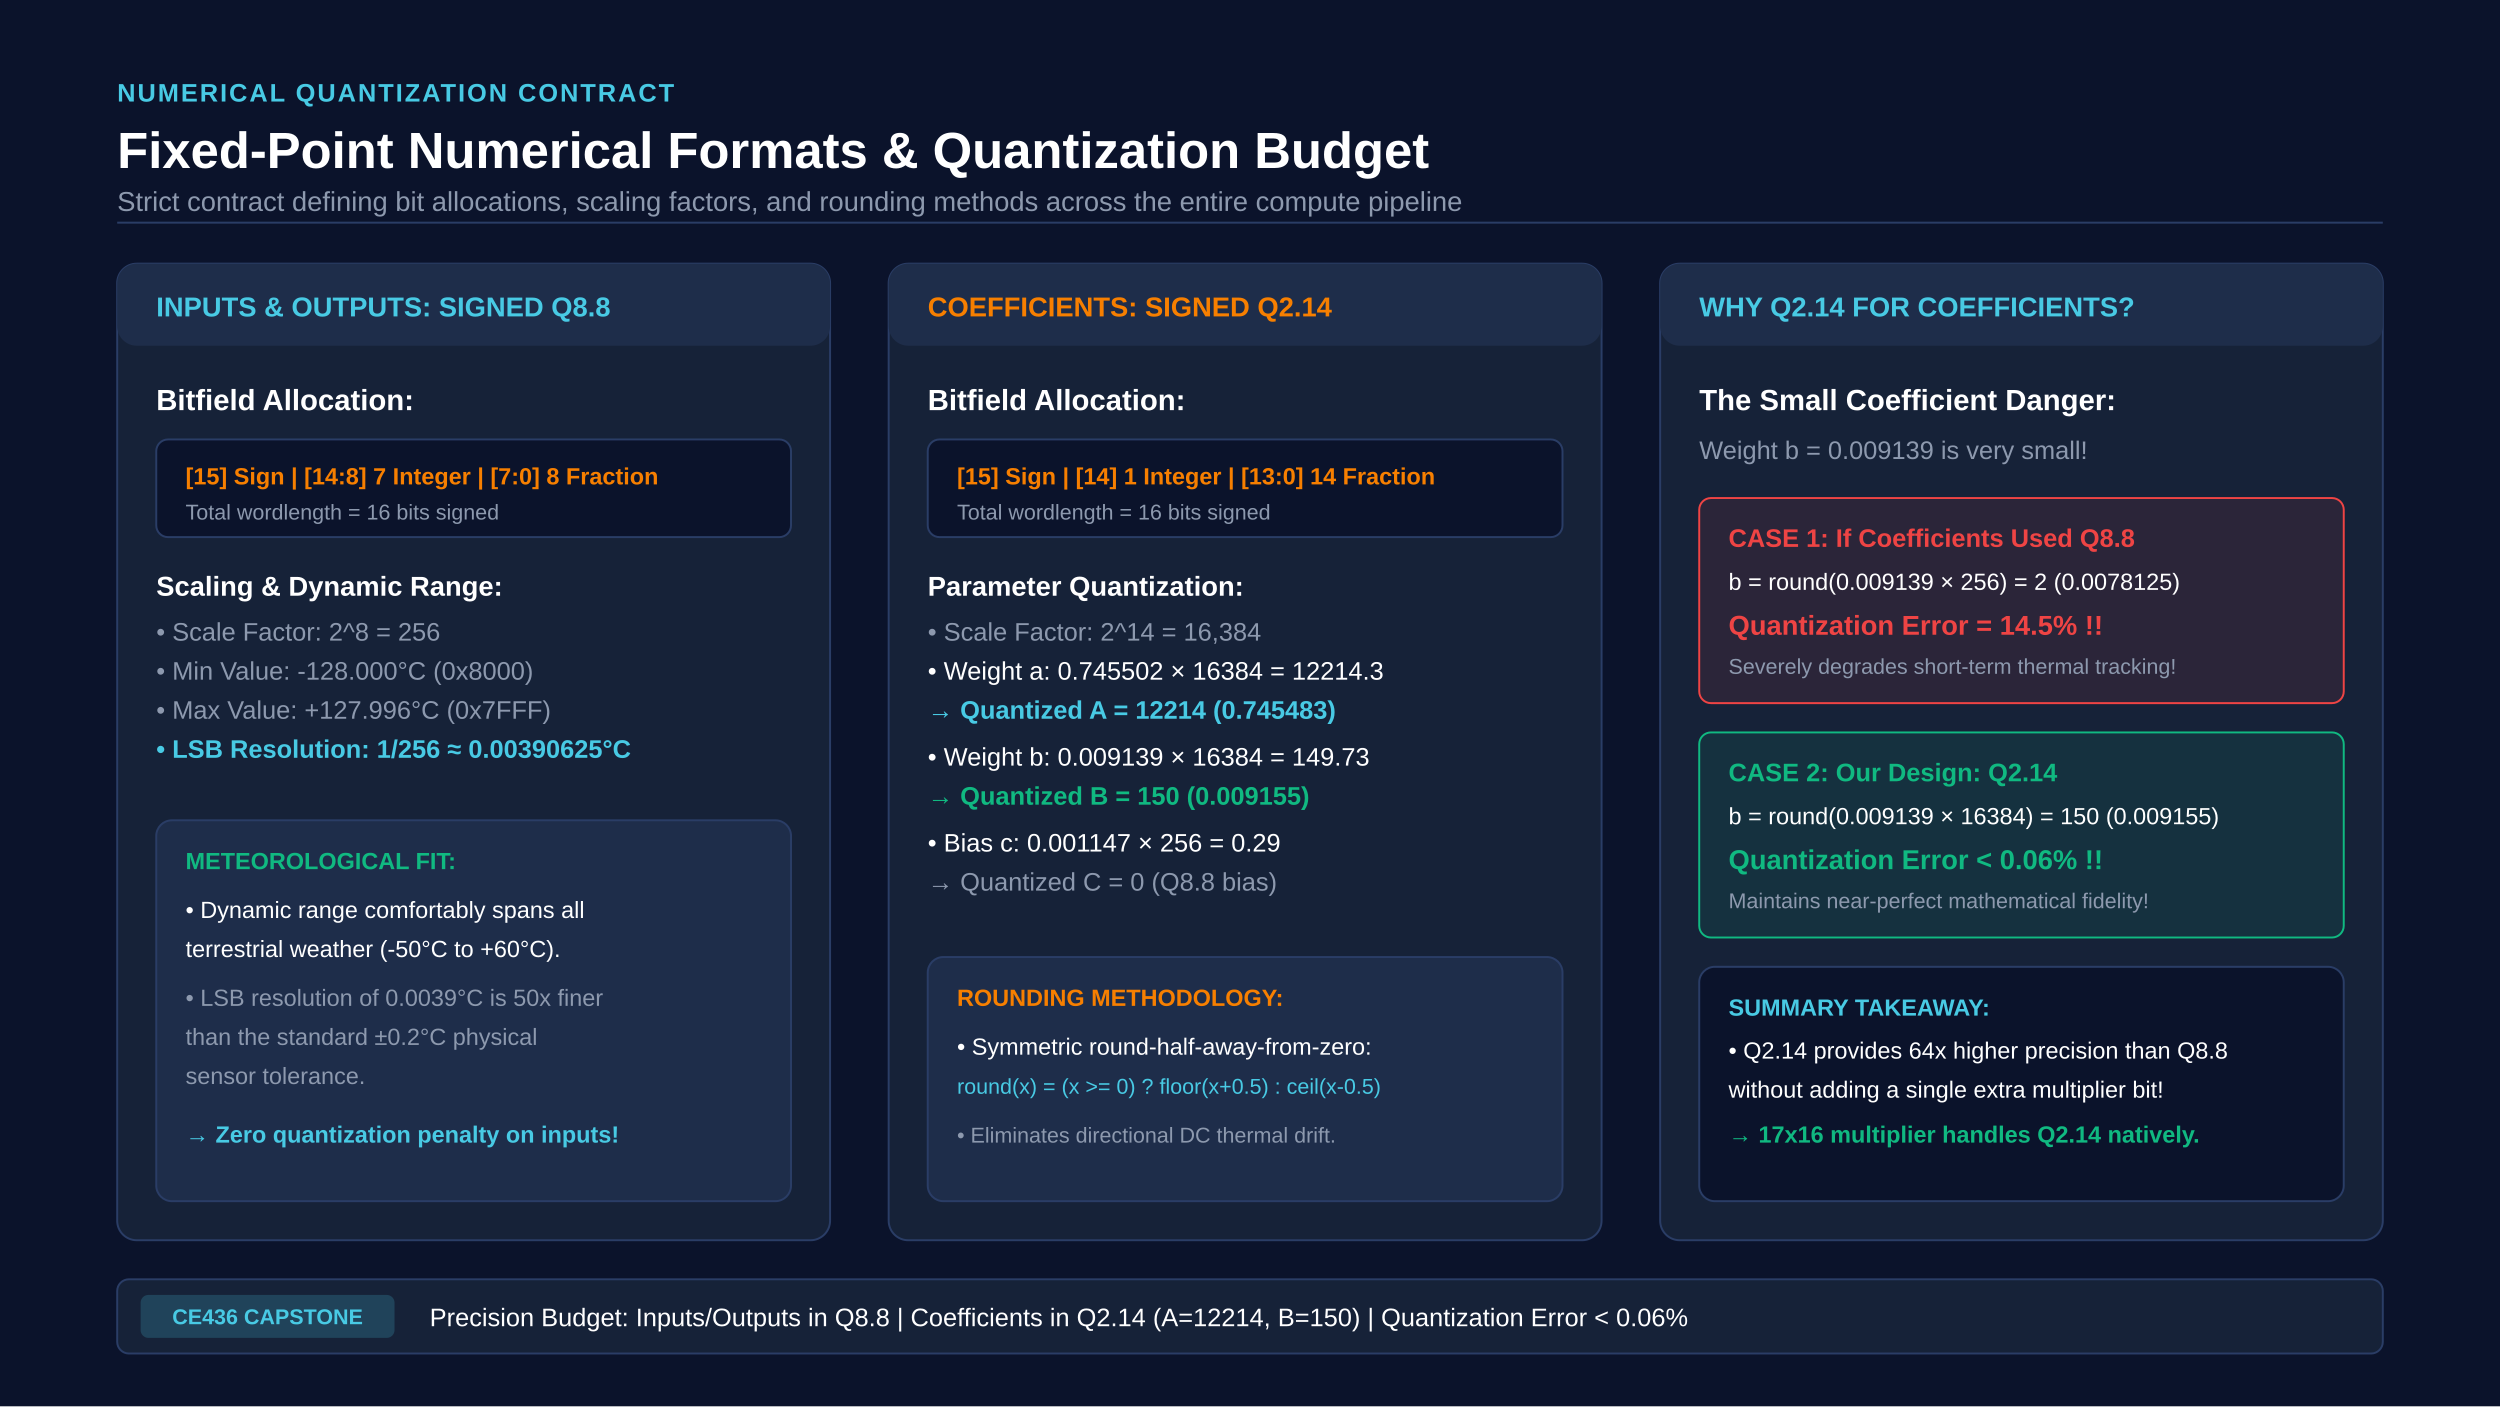
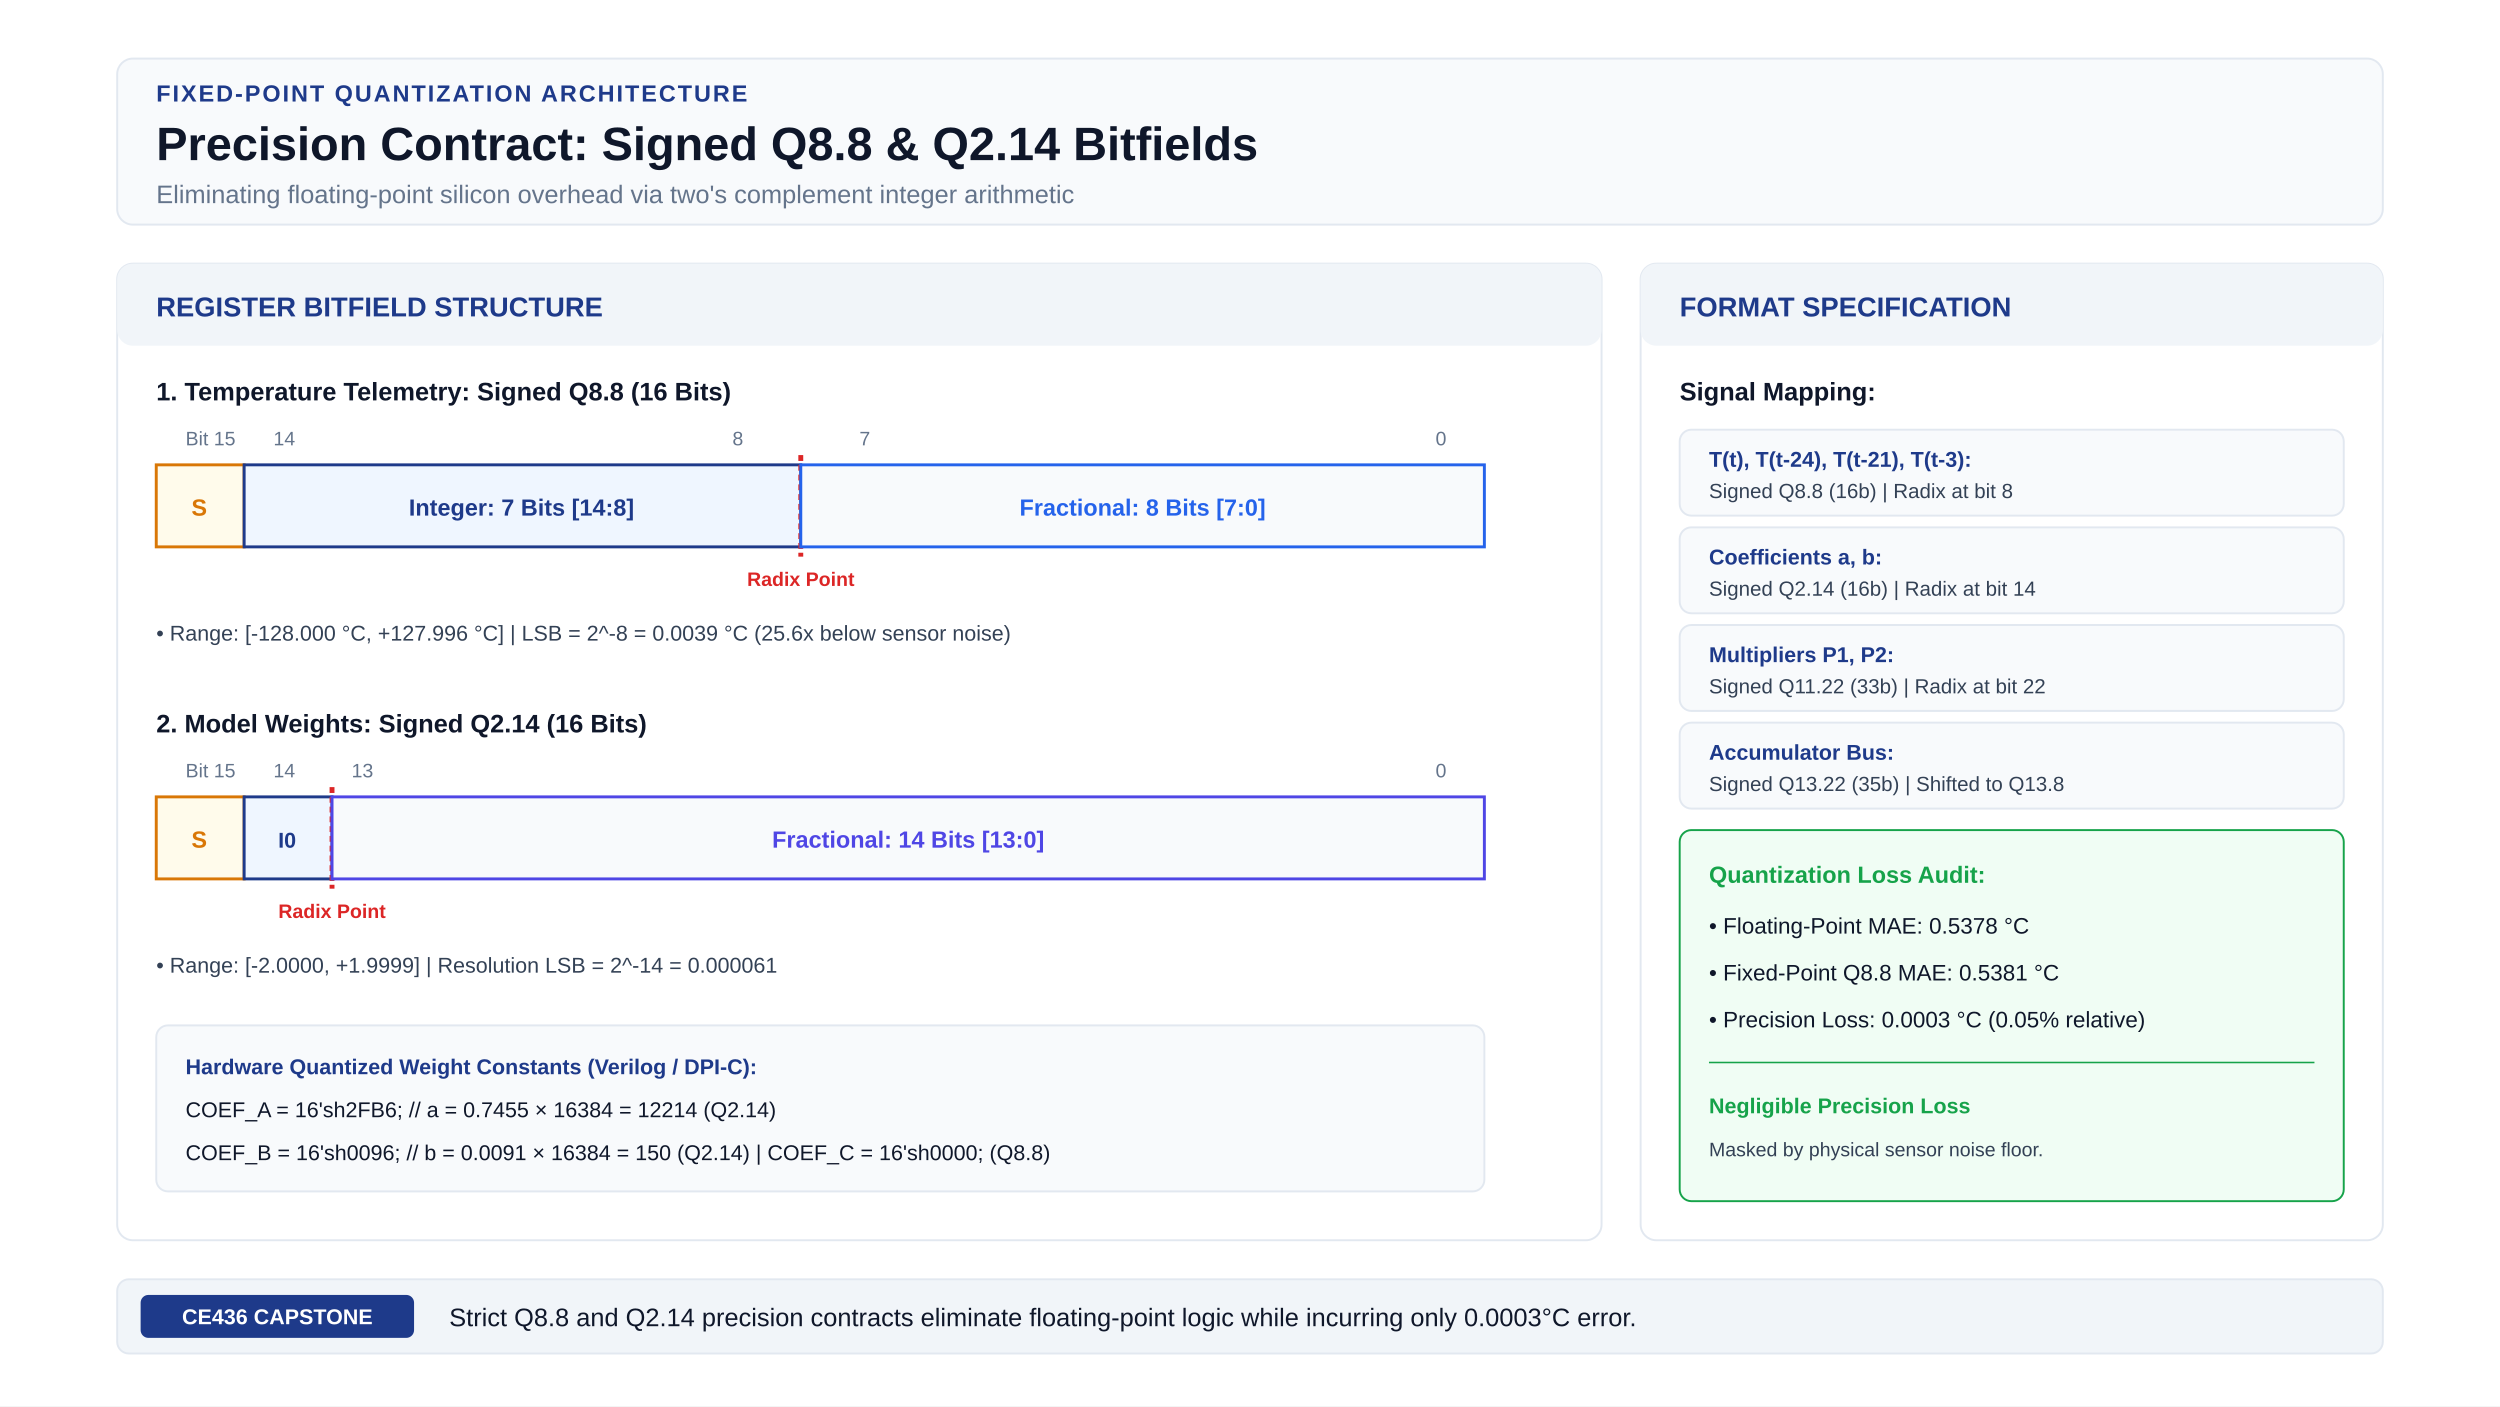
<svg xmlns="http://www.w3.org/2000/svg" width="1280" height="720" viewBox="0 0 1280 720" data-pptx-page-role="content" lang="en" font-family="Arial, Segoe UI, sans-serif">
-   <rect id="bg" data-pptx-role="background" x="0" y="0" width="1280" height="720" fill="#0B132B" />
+   <rect id="bg" data-pptx-role="background" x="0" y="0" width="1280" height="720" fill="#FFFFFF" />
  <g id="hdr_08" data-pptx-bounds="60 30 1160 85">
-     <text x="60" y="52" fill="#48CAE4" font-size="13" font-weight="bold" letter-spacing="1">NUMERICAL QUANTIZATION CONTRACT</text>
-     <text x="60" y="86" fill="#FFFFFF" font-size="26" font-weight="bold">Fixed-Point Numerical Formats &amp; Quantization Budget</text>
-     <text x="60" y="108" fill="#8D99AE" font-size="14">Strict contract defining bit allocations, scaling factors, and rounding methods across the entire compute pipeline</text>
-     <line x1="60" y1="114" x2="1220" y2="114" stroke="#2A3D66" stroke-width="1" />
+     <rect x="60" y="30" width="1160" height="85" fill="#F8FAFC" rx="8" stroke="#E2E8F0" stroke-width="1" />
+     <text x="80" y="52" fill="#1E3A8A" font-size="12" font-weight="bold" letter-spacing="1">FIXED-POINT QUANTIZATION ARCHITECTURE</text>
+     <text x="80" y="82" fill="#0F172A" font-size="24" font-weight="bold">Precision Contract: Signed Q8.8 &amp; Q2.14 Bitfields</text>
+     <text x="80" y="104" fill="#64748B" font-size="13">Eliminating floating-point silicon overhead via two's complement integer arithmetic</text>
  </g>
-   <g id="card_q88" data-pptx-bounds="60 135 365 500">
-     <rect x="60" y="135" width="365" height="500" rx="10" fill="#162238" stroke="#2A3D66" stroke-width="1" />
-     <rect x="60" y="135" width="365" height="42" rx="10" fill="#1E2D4A" />
-     <text x="80" y="162" fill="#48CAE4" font-size="14" font-weight="bold">INPUTS &amp; OUTPUTS: SIGNED Q8.8</text>
-     <text x="80" y="210" fill="#FFFFFF" font-size="15" font-weight="bold">Bitfield Allocation:</text>
-     <rect x="80" y="225" width="325" height="50" rx="6" fill="#0B132B" stroke="#2A3D66" stroke-width="1" />
-     <text x="95" y="248" fill="#F77F00" font-size="12" font-weight="bold">[15] Sign | [14:8] 7 Integer | [7:0] 8 Fraction</text>
-     <text x="95" y="266" fill="#8D99AE" font-size="11">Total wordlength = 16 bits signed</text>
-     <text x="80" y="305" fill="#FFFFFF" font-size="14" font-weight="bold">Scaling &amp; Dynamic Range:</text>
-     <text x="80" y="328" fill="#8D99AE" font-size="13">• Scale Factor: 2^8 = 256</text>
-     <text x="80" y="348" fill="#8D99AE" font-size="13">• Min Value: -128.000°C (0x8000)</text>
-     <text x="80" y="368" fill="#8D99AE" font-size="13">• Max Value: +127.996°C (0x7FFF)</text>
-     <text x="80" y="388" fill="#48CAE4" font-size="13" font-weight="bold">• LSB Resolution: 1/256 ≈ 0.00390625°C</text>
-     <rect x="80" y="420" width="325" height="195" rx="8" fill="#1E2D4A" stroke="#2A3D66" stroke-width="1" />
-     <text x="95" y="445" fill="#10B981" font-size="12" font-weight="bold">METEOROLOGICAL FIT:</text>
-     <text x="95" y="470" fill="#FFFFFF" font-size="12">• Dynamic range comfortably spans all</text>
-     <text x="95" y="490" fill="#FFFFFF" font-size="12">  terrestrial weather (-50°C to +60°C).</text>
-     <text x="95" y="515" fill="#8D99AE" font-size="12">• LSB resolution of 0.0039°C is 50x finer</text>
-     <text x="95" y="535" fill="#8D99AE" font-size="12">  than the standard ±0.2°C physical</text>
-     <text x="95" y="555" fill="#8D99AE" font-size="12">  sensor tolerance.</text>
-     <text x="95" y="585" fill="#48CAE4" font-size="12" font-weight="bold">→ Zero quantization penalty on inputs!</text>
+   <g id="bitfield_visual" data-pptx-bounds="60 135 760 500">
+     <rect x="60" y="135" width="760" height="500" rx="8" fill="#FFFFFF" stroke="#E2E8F0" stroke-width="1" />
+     <rect x="60" y="135" width="760" height="42" rx="8" fill="#F1F5F9" />
+     <text x="80" y="162" fill="#1E3A8A" font-size="14" font-weight="bold">REGISTER BITFIELD STRUCTURE</text>
+     <text x="80" y="205" fill="#0F172A" font-size="13" font-weight="bold">1. Temperature Telemetry: Signed Q8.8 (16 Bits)</text>
+     <text x="95" y="228" fill="#64748B" font-size="10">Bit 15</text>
+     <text x="140" y="228" fill="#64748B" font-size="10">14</text>
+     <text x="375" y="228" fill="#64748B" font-size="10">8</text>
+     <text x="440" y="228" fill="#64748B" font-size="10">7</text>
+     <text x="735" y="228" fill="#64748B" font-size="10">0</text>
+     <rect x="80" y="238" width="45" height="42" fill="#FFFBEB" stroke="#D97706" stroke-width="1.5" />
+     <text x="102" y="264" fill="#D97706" font-size="12" font-weight="bold" text-anchor="middle">S</text>
+     <rect x="125" y="238" width="285" height="42" fill="#EFF6FF" stroke="#1E3A8A" stroke-width="1.5" />
+     <text x="267" y="264" fill="#1E3A8A" font-size="12" font-weight="bold" text-anchor="middle">Integer: 7 Bits [14:8]</text>
+     <line x1="410" y1="233" x2="410" y2="285" stroke="#DC2626" stroke-width="2.5" stroke-dasharray="3 2" />
+     <text x="410" y="300" fill="#DC2626" font-size="10" font-weight="bold" text-anchor="middle">Radix Point</text>
+     <rect x="410" y="238" width="350" height="42" fill="#F8FAFC" stroke="#2563EB" stroke-width="1.5" />
+     <text x="585" y="264" fill="#2563EB" font-size="12" font-weight="bold" text-anchor="middle">Fractional: 8 Bits [7:0]</text>
+     <text x="80" y="328" fill="#334155" font-size="11">• Range: [-128.000 °C, +127.996 °C] | LSB = 2^-8 = 0.0039 °C (25.6x below sensor noise)</text>
+     <text x="80" y="375" fill="#0F172A" font-size="13" font-weight="bold">2. Model Weights: Signed Q2.14 (16 Bits)</text>
+     <text x="95" y="398" fill="#64748B" font-size="10">Bit 15</text>
+     <text x="140" y="398" fill="#64748B" font-size="10">14</text>
+     <text x="180" y="398" fill="#64748B" font-size="10">13</text>
+     <text x="735" y="398" fill="#64748B" font-size="10">0</text>
+     <rect x="80" y="408" width="45" height="42" fill="#FFFBEB" stroke="#D97706" stroke-width="1.5" />
+     <text x="102" y="434" fill="#D97706" font-size="12" font-weight="bold" text-anchor="middle">S</text>
+     <rect x="125" y="408" width="45" height="42" fill="#EFF6FF" stroke="#1E3A8A" stroke-width="1.5" />
+     <text x="147" y="434" fill="#1E3A8A" font-size="11" font-weight="bold" text-anchor="middle">I0</text>
+     <line x1="170" y1="403" x2="170" y2="455" stroke="#DC2626" stroke-width="2.5" stroke-dasharray="3 2" />
+     <text x="170" y="470" fill="#DC2626" font-size="10" font-weight="bold" text-anchor="middle">Radix Point</text>
+     <rect x="170" y="408" width="590" height="42" fill="#F8FAFC" stroke="#4F46E5" stroke-width="1.5" />
+     <text x="465" y="434" fill="#4F46E5" font-size="12" font-weight="bold" text-anchor="middle">Fractional: 14 Bits [13:0]</text>
+     <text x="80" y="498" fill="#334155" font-size="11">• Range: [-2.0000, +1.9999] | Resolution LSB = 2^-14 = 0.000061</text>
+     <rect x="80" y="525" width="680" height="85" rx="6" fill="#F8FAFC" stroke="#E2E8F0" stroke-width="1" />
+     <text x="95" y="550" fill="#1E3A8A" font-size="11" font-weight="bold">Hardware Quantized Weight Constants (Verilog / DPI-C):</text>
+     <text x="95" y="572" fill="#0F172A" font-size="11">COEF_A = 16'sh2FB6; // a = 0.7455 × 16384 = 12214 (Q2.14)</text>
+     <text x="95" y="594" fill="#0F172A" font-size="11">COEF_B = 16'sh0096; // b = 0.0091 × 16384 = 150 (Q2.14)  |  COEF_C = 16'sh0000; (Q8.8)</text>
  </g>
-   <g id="card_q214" data-pptx-bounds="455 135 365 500">
-     <rect x="455" y="135" width="365" height="500" rx="10" fill="#162238" stroke="#2A3D66" stroke-width="1" />
-     <rect x="455" y="135" width="365" height="42" rx="10" fill="#1E2D4A" />
-     <text x="475" y="162" fill="#F77F00" font-size="14" font-weight="bold">COEFFICIENTS: SIGNED Q2.14</text>
-     <text x="475" y="210" fill="#FFFFFF" font-size="15" font-weight="bold">Bitfield Allocation:</text>
-     <rect x="475" y="225" width="325" height="50" rx="6" fill="#0B132B" stroke="#2A3D66" stroke-width="1" />
-     <text x="490" y="248" fill="#F77F00" font-size="12" font-weight="bold">[15] Sign | [14] 1 Integer | [13:0] 14 Fraction</text>
-     <text x="490" y="266" fill="#8D99AE" font-size="11">Total wordlength = 16 bits signed</text>
-     <text x="475" y="305" fill="#FFFFFF" font-size="14" font-weight="bold">Parameter Quantization:</text>
-     <text x="475" y="328" fill="#8D99AE" font-size="13">• Scale Factor: 2^14 = 16,384</text>
-     <text x="475" y="348" fill="#FFFFFF" font-size="13">• Weight a: 0.745502 × 16384 = 12214.3</text>
-     <text x="475" y="368" fill="#48CAE4" font-size="13" font-weight="bold">  → Quantized A = 12214 (0.745483)</text>
-     <text x="475" y="392" fill="#FFFFFF" font-size="13">• Weight b: 0.009139 × 16384 = 149.73</text>
-     <text x="475" y="412" fill="#10B981" font-size="13" font-weight="bold">  → Quantized B = 150 (0.009155)</text>
-     <text x="475" y="436" fill="#FFFFFF" font-size="13">• Bias c: 0.001147 × 256 = 0.29</text>
-     <text x="475" y="456" fill="#8D99AE" font-size="13">  → Quantized C = 0 (Q8.8 bias)</text>
-     <rect x="475" y="490" width="325" height="125" rx="8" fill="#1E2D4A" stroke="#2A3D66" stroke-width="1" />
-     <text x="490" y="515" fill="#F77F00" font-size="12" font-weight="bold">ROUNDING METHODOLOGY:</text>
-     <text x="490" y="540" fill="#FFFFFF" font-size="12">• Symmetric round-half-away-from-zero:</text>
-     <text x="490" y="560" fill="#48CAE4" font-size="11">  round(x) = (x &gt;= 0) ? floor(x+0.5) : ceil(x-0.5)</text>
-     <text x="490" y="585" fill="#8D99AE" font-size="11">• Eliminates directional DC thermal drift.</text>
-   </g>
-   <g id="card_why_q214" data-pptx-bounds="850 135 370 500">
-     <rect x="850" y="135" width="370" height="500" rx="10" fill="#162238" stroke="#2A3D66" stroke-width="1" />
-     <rect x="850" y="135" width="370" height="42" rx="10" fill="#1E2D4A" />
-     <text x="870" y="162" fill="#48CAE4" font-size="14" font-weight="bold">WHY Q2.14 FOR COEFFICIENTS?</text>
-     <text x="870" y="210" fill="#FFFFFF" font-size="15" font-weight="bold">The Small Coefficient Danger:</text>
-     <text x="870" y="235" fill="#8D99AE" font-size="13">Weight b = 0.009139 is very small!</text>
-     <rect x="870" y="255" width="330" height="105" rx="6" fill="#EF4444" fill-opacity="0.1" stroke="#EF4444" stroke-width="1" />
-     <text x="885" y="280" fill="#EF4444" font-size="13" font-weight="bold">CASE 1: If Coefficients Used Q8.8</text>
-     <text x="885" y="302" fill="#FFFFFF" font-size="12">b = round(0.009139 × 256) = 2 (0.0078125)</text>
-     <text x="885" y="325" fill="#EF4444" font-size="14" font-weight="bold">Quantization Error = 14.5% !!</text>
-     <text x="885" y="345" fill="#8D99AE" font-size="11">Severely degrades short-term thermal tracking!</text>
-     <rect x="870" y="375" width="330" height="105" rx="6" fill="#10B981" fill-opacity="0.1" stroke="#10B981" stroke-width="1" />
-     <text x="885" y="400" fill="#10B981" font-size="13" font-weight="bold">CASE 2: Our Design: Q2.14</text>
-     <text x="885" y="422" fill="#FFFFFF" font-size="12">b = round(0.009139 × 16384) = 150 (0.009155)</text>
-     <text x="885" y="445" fill="#10B981" font-size="14" font-weight="bold">Quantization Error &lt; 0.06% !!</text>
-     <text x="885" y="465" fill="#8D99AE" font-size="11">Maintains near-perfect mathematical fidelity!</text>
-     <rect x="870" y="495" width="330" height="120" rx="8" fill="#0B132B" stroke="#2A3D66" stroke-width="1" />
-     <text x="885" y="520" fill="#48CAE4" font-size="12" font-weight="bold">SUMMARY TAKEAWAY:</text>
-     <text x="885" y="542" fill="#FFFFFF" font-size="12">• Q2.14 provides 64x higher precision than Q8.8</text>
-     <text x="885" y="562" fill="#FFFFFF" font-size="12">  without adding a single extra multiplier bit!</text>
-     <text x="885" y="585" fill="#10B981" font-size="12" font-weight="bold">→ 17x16 multiplier handles Q2.14 natively.</text>
+   <g id="quant_table" data-pptx-bounds="840 135 380 500">
+     <rect x="840" y="135" width="380" height="500" rx="8" fill="#FFFFFF" stroke="#E2E8F0" stroke-width="1" />
+     <rect x="840" y="135" width="380" height="42" rx="8" fill="#F1F5F9" />
+     <text x="860" y="162" fill="#1E3A8A" font-size="14" font-weight="bold">FORMAT SPECIFICATION</text>
+     <text x="860" y="205" fill="#0F172A" font-size="13" font-weight="bold">Signal Mapping:</text>
+     <rect x="860" y="220" width="340" height="44" rx="6" fill="#F8FAFC" stroke="#E2E8F0" stroke-width="1" />
+     <text x="875" y="239" fill="#1E3A8A" font-size="11" font-weight="bold">T(t), T(t-24), T(t-21), T(t-3):</text>
+     <text x="875" y="255" fill="#334155" font-size="10.5">Signed Q8.8 (16b) | Radix at bit 8</text>
+     <rect x="860" y="270" width="340" height="44" rx="6" fill="#F8FAFC" stroke="#E2E8F0" stroke-width="1" />
+     <text x="875" y="289" fill="#1E3A8A" font-size="11" font-weight="bold">Coefficients a, b:</text>
+     <text x="875" y="305" fill="#334155" font-size="10.5">Signed Q2.14 (16b) | Radix at bit 14</text>
+     <rect x="860" y="320" width="340" height="44" rx="6" fill="#F8FAFC" stroke="#E2E8F0" stroke-width="1" />
+     <text x="875" y="339" fill="#1E3A8A" font-size="11" font-weight="bold">Multipliers P1, P2:</text>
+     <text x="875" y="355" fill="#334155" font-size="10.5">Signed Q11.22 (33b) | Radix at bit 22</text>
+     <rect x="860" y="370" width="340" height="44" rx="6" fill="#F8FAFC" stroke="#E2E8F0" stroke-width="1" />
+     <text x="875" y="389" fill="#1E3A8A" font-size="11" font-weight="bold">Accumulator Bus:</text>
+     <text x="875" y="405" fill="#334155" font-size="10.5">Signed Q13.22 (35b) | Shifted to Q13.8</text>
+     <rect x="860" y="425" width="340" height="190" rx="6" fill="#F0FDF4" stroke="#16A34A" stroke-width="1" />
+     <text x="875" y="452" fill="#16A34A" font-size="12" font-weight="bold">Quantization Loss Audit:</text>
+     <text x="875" y="478" fill="#0F172A" font-size="11.5">• Floating-Point MAE:  0.5378 °C</text>
+     <text x="875" y="502" fill="#0F172A" font-size="11.5">• Fixed-Point Q8.8 MAE:  0.5381 °C</text>
+     <text x="875" y="526" fill="#0F172A" font-size="11.5">• Precision Loss:  0.0003 °C (0.05% relative)</text>
+     <line x1="875" y1="544" x2="1185" y2="544" stroke="#16A34A" stroke-width="0.8" />
+     <text x="875" y="570" fill="#16A34A" font-size="11" font-weight="bold">Negligible Precision Loss</text>
+     <text x="875" y="592" fill="#334155" font-size="10">Masked by physical sensor noise floor.</text>
  </g>
  <g id="ftr_08" data-pptx-bounds="60 655 1160 40">
-     <rect x="60" y="655" width="1160" height="38" rx="6" fill="#162238" stroke="#2A3D66" stroke-width="1" />
-     <rect x="72" y="663" width="130" height="22" rx="4" fill="#48CAE4" fill-opacity="0.2" />
-     <text x="137" y="678" fill="#48CAE4" font-size="11" font-weight="bold" text-anchor="middle">CE436 CAPSTONE</text>
-     <text x="220" y="679" fill="#FFFFFF" font-size="13">Precision Budget: Inputs/Outputs in Q8.8 | Coefficients in Q2.14 (A=12214, B=150) | Quantization Error &lt; 0.06%</text>
+     <rect x="60" y="655" width="1160" height="38" rx="6" fill="#F1F5F9" stroke="#E2E8F0" stroke-width="1" />
+     <rect x="72" y="663" width="140" height="22" rx="4" fill="#1E3A8A" />
+     <text x="142" y="678" fill="#FFFFFF" font-size="11" font-weight="bold" text-anchor="middle">CE436 CAPSTONE</text>
+     <text x="230" y="679" fill="#0F172A" font-size="13" font-weight="500">Strict Q8.8 and Q2.14 precision contracts eliminate floating-point logic while incurring only 0.0003°C error.</text>
  </g>
</svg>
